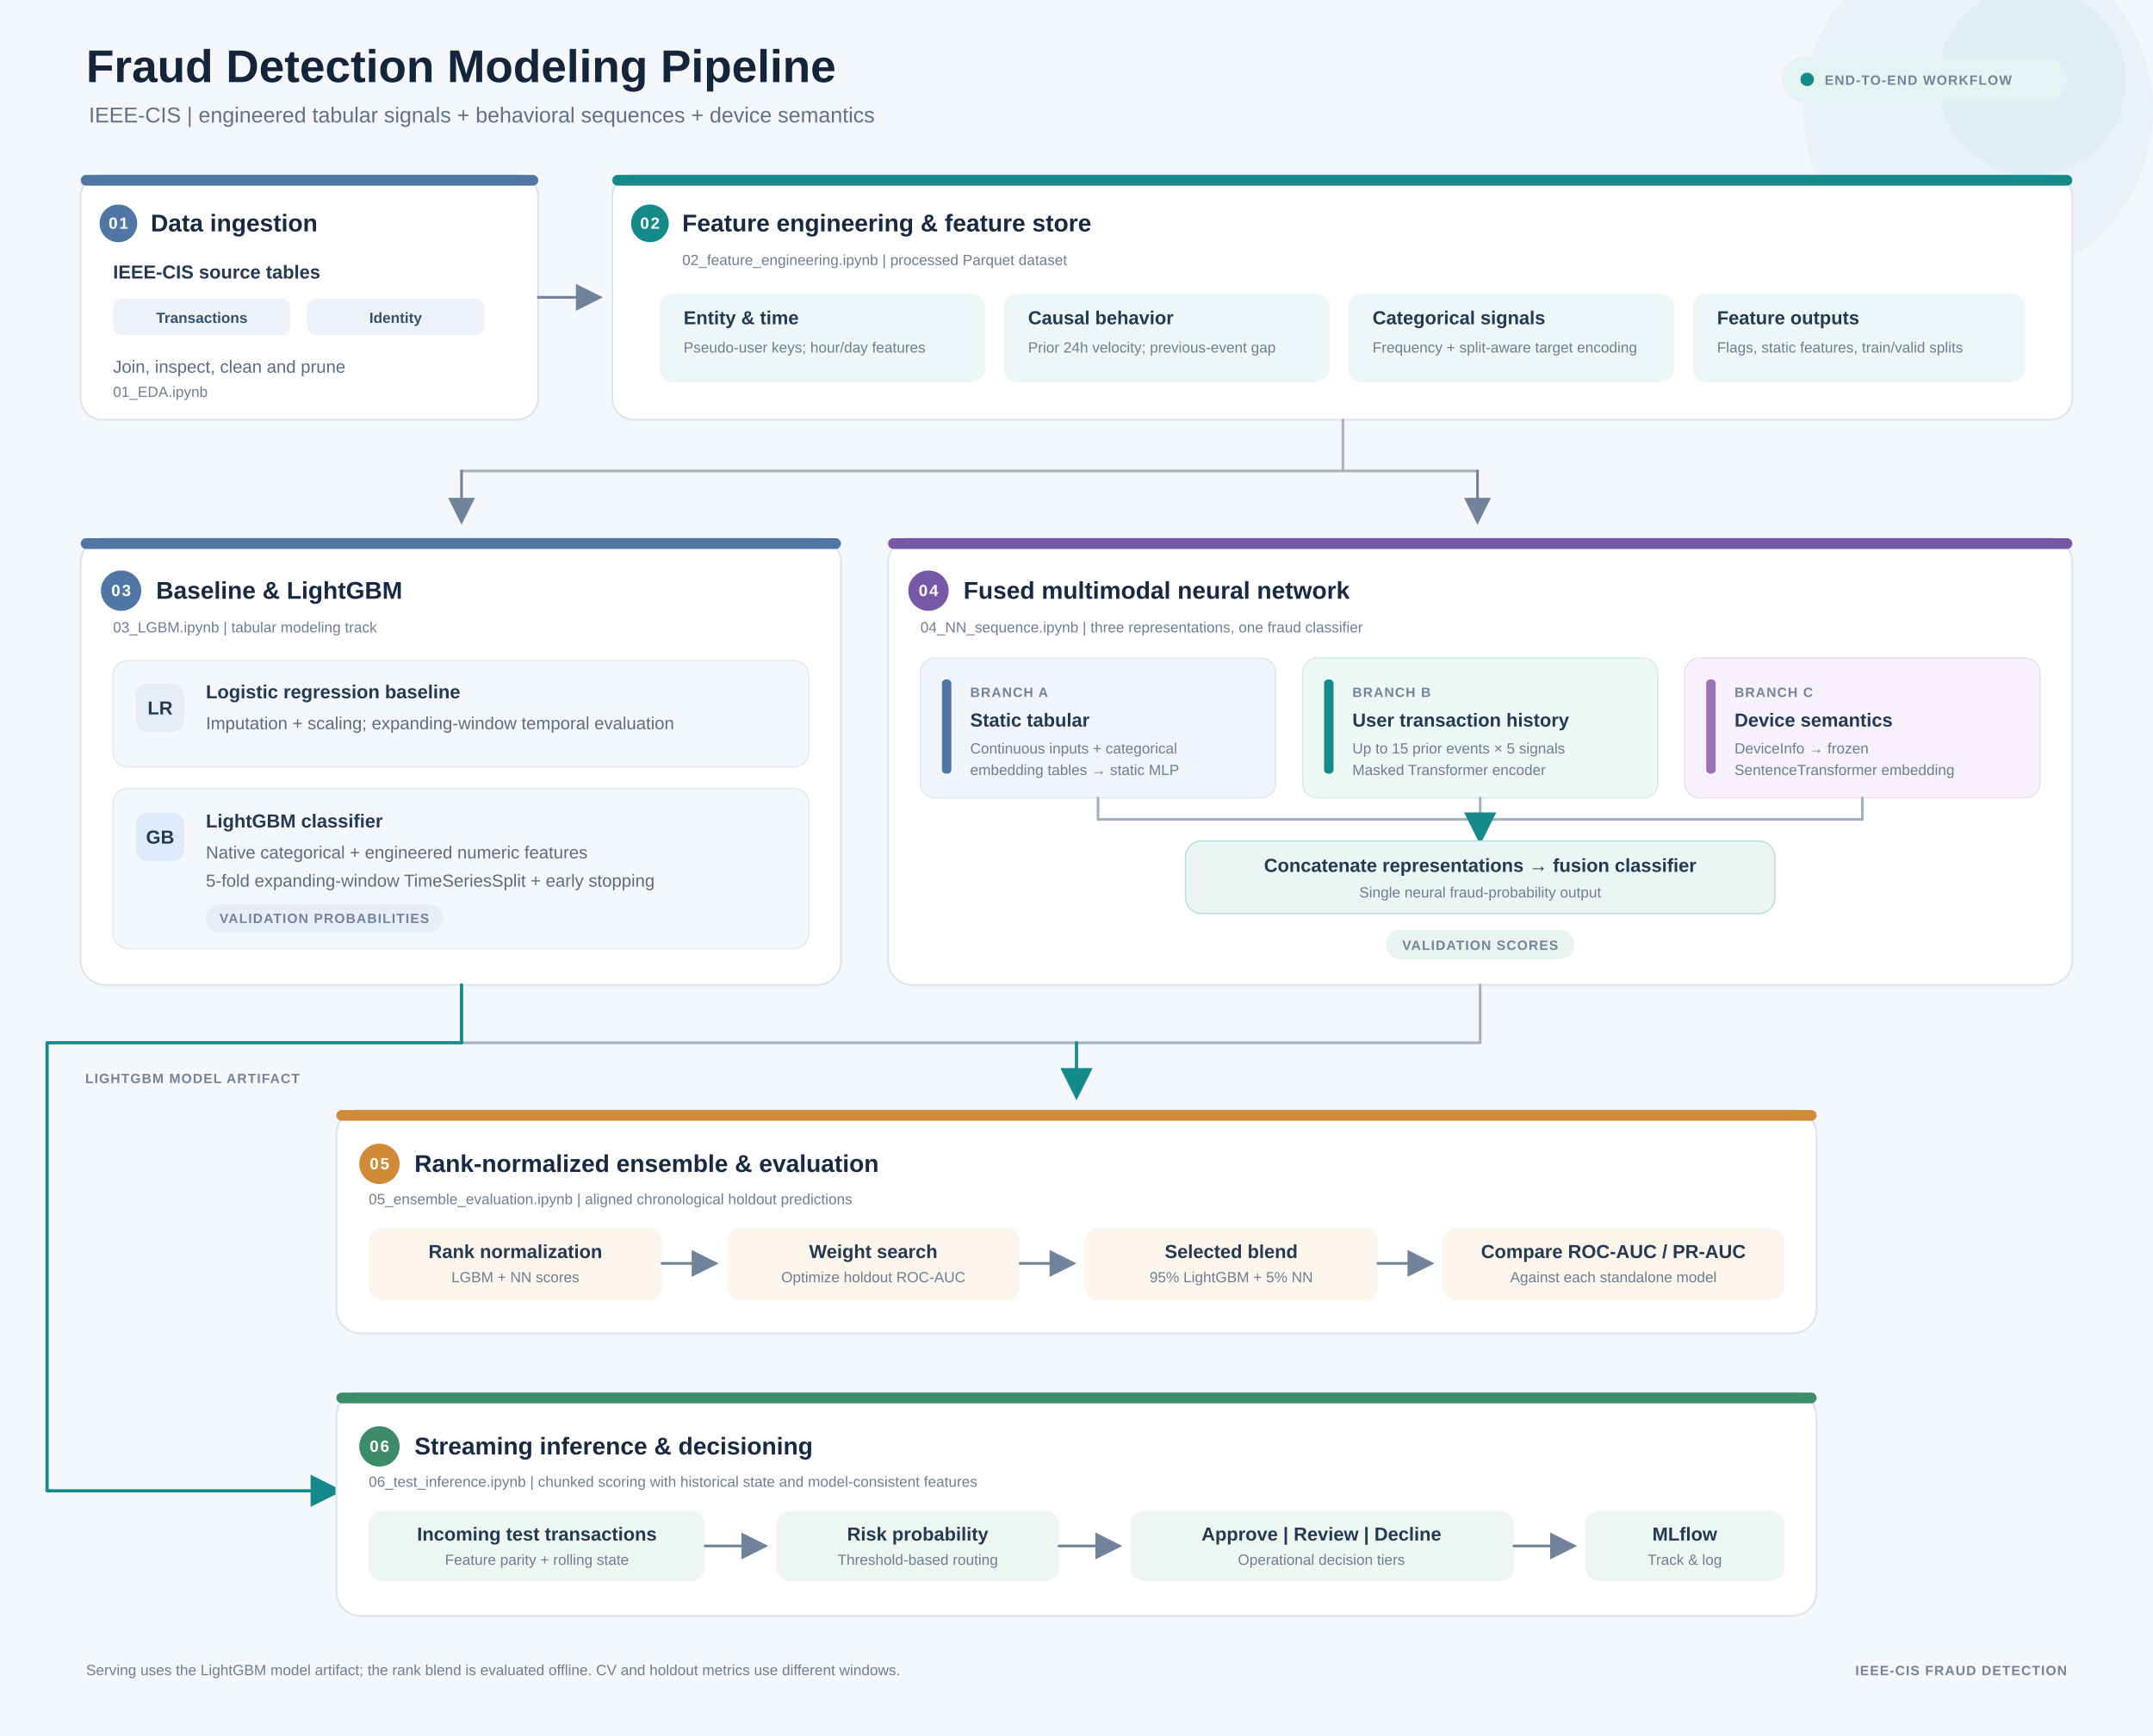
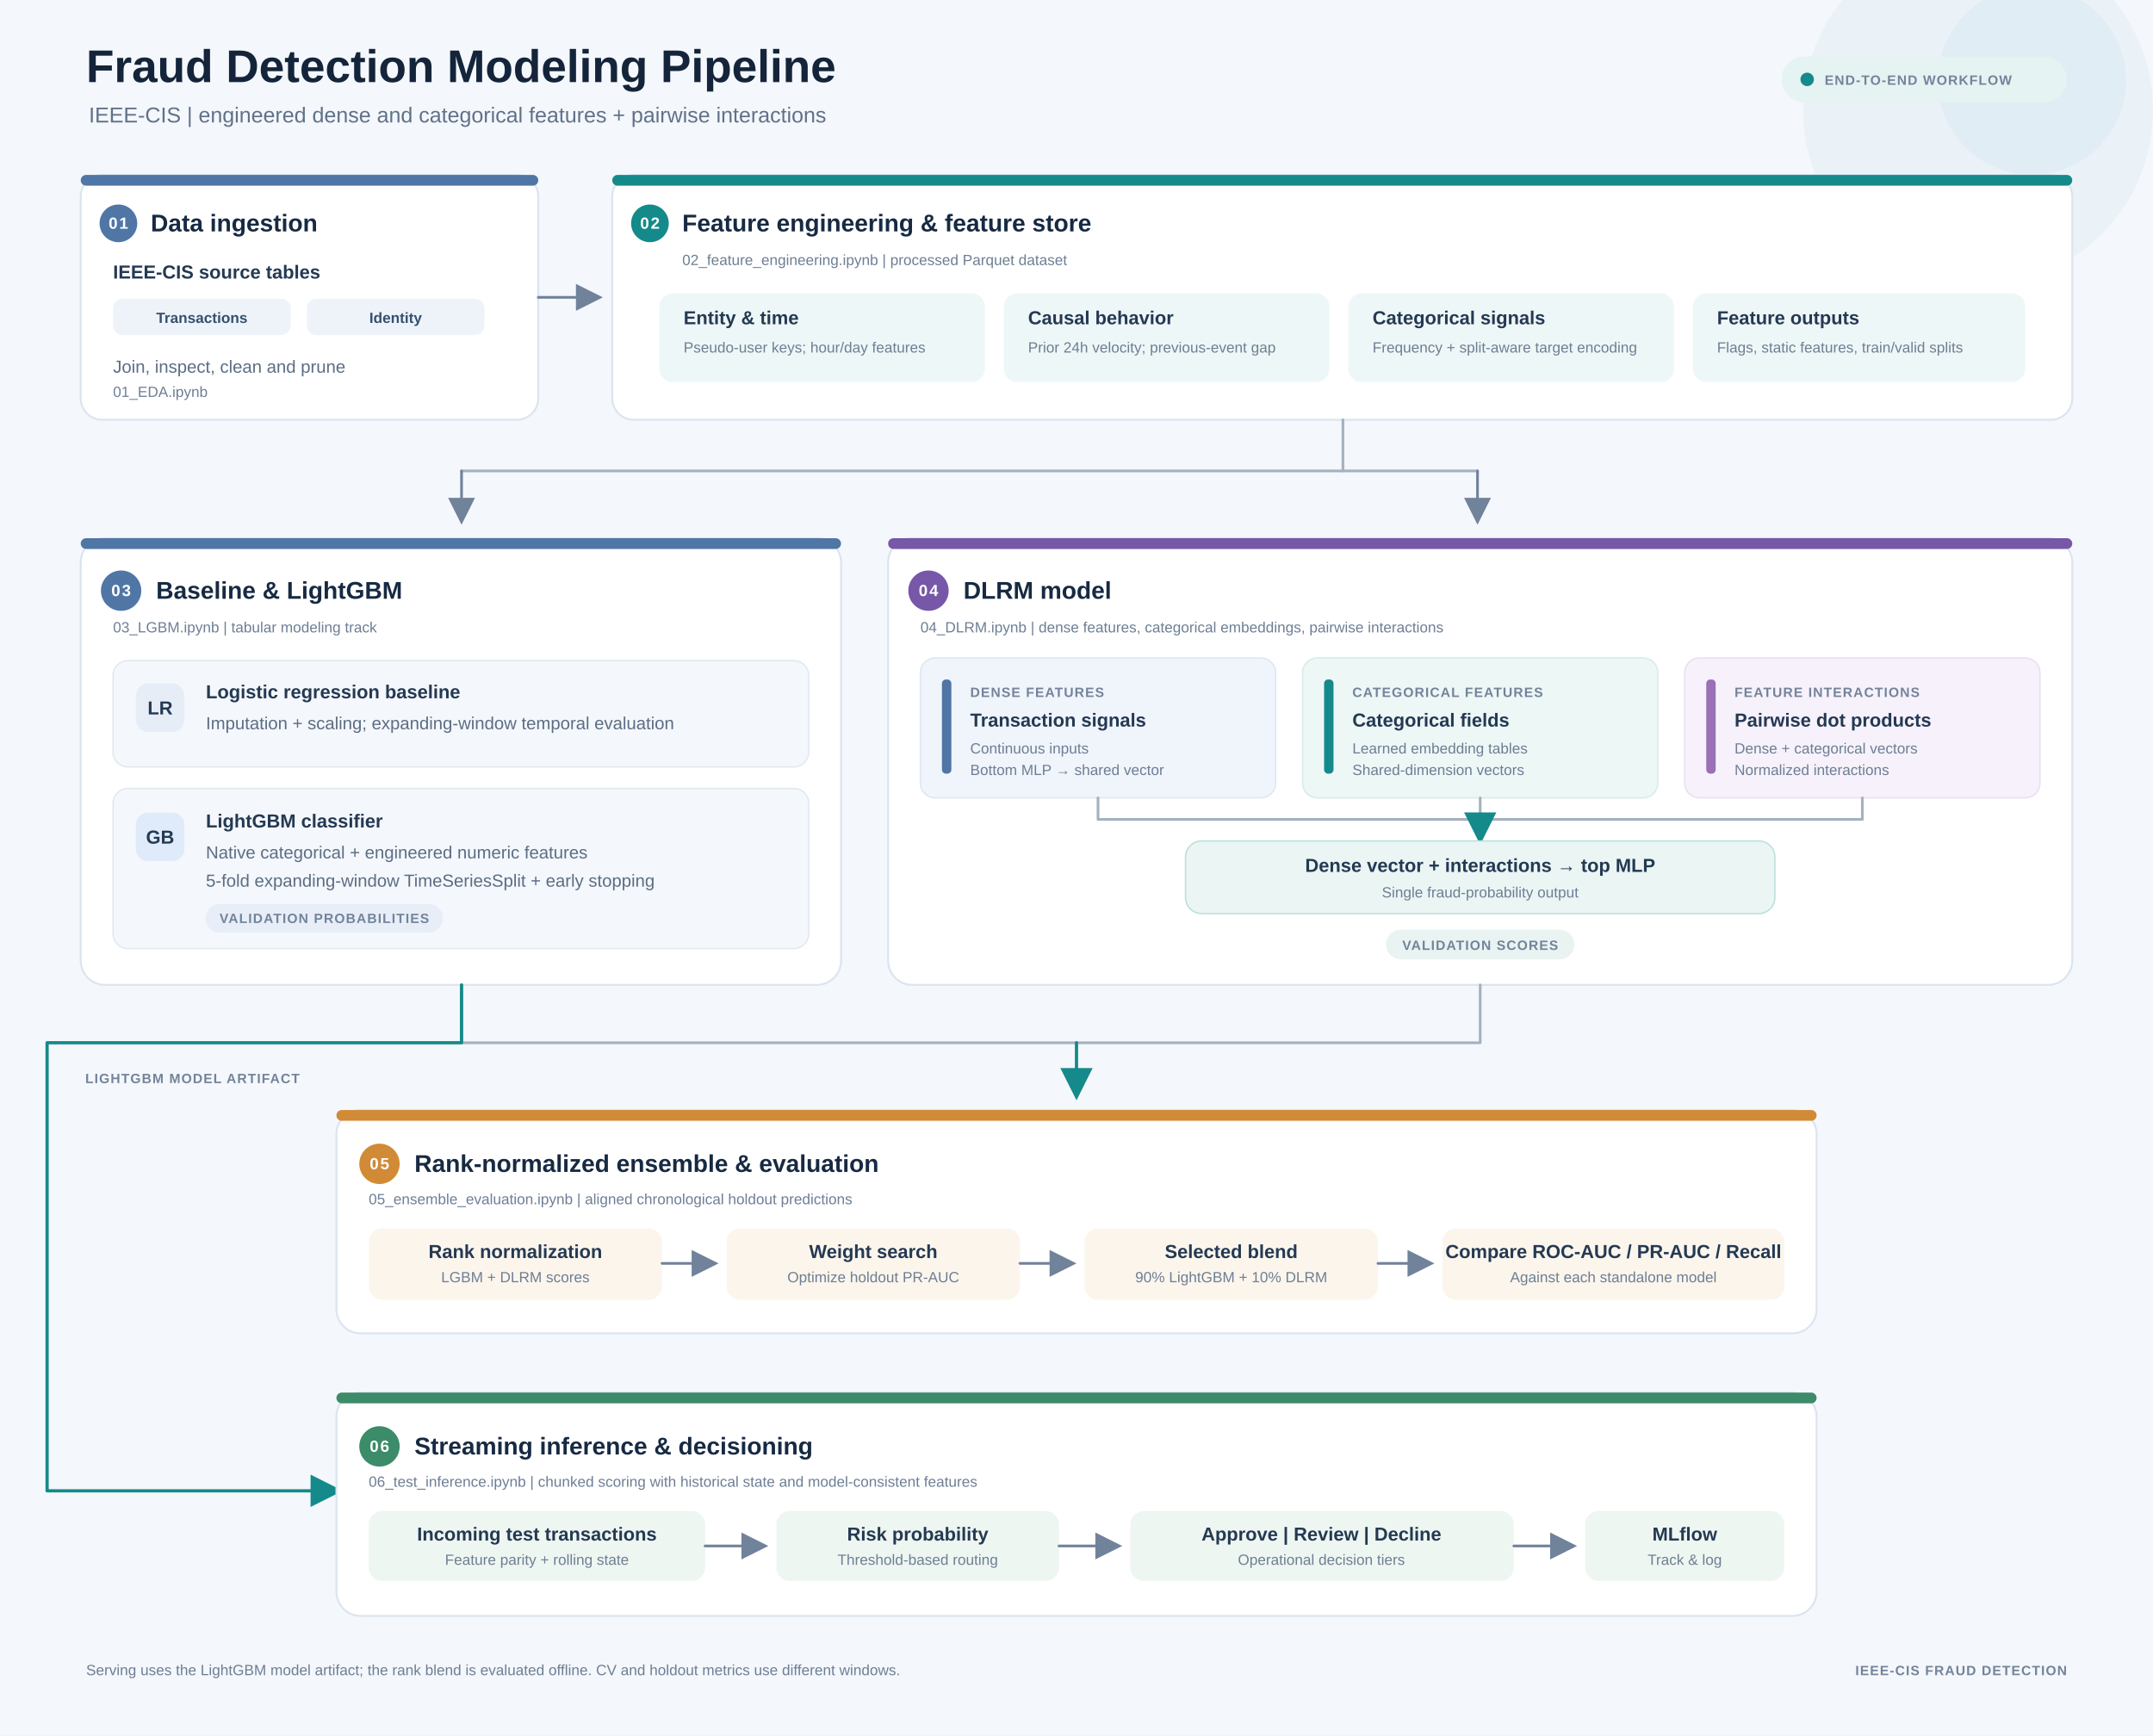
<svg xmlns="http://www.w3.org/2000/svg" width="1600" height="1290" viewBox="0 0 1600 1290" role="img" aria-labelledby="title desc">
  <defs>
    <marker id="arrow" markerWidth="10" markerHeight="10" refX="8" refY="5" orient="auto">
      <path d="M0,0 L10,5 L0,10 Z" fill="#71829b" />
    </marker>
    <marker id="arrow-teal" markerWidth="10" markerHeight="10" refX="8" refY="5" orient="auto">
      <path d="M0,0 L10,5 L0,10 Z" fill="#148a8a" />
    </marker>
    <style>
      .title { font: 700 34px 'Segoe UI', Arial, sans-serif; fill: #14243a; }
      .subtitle { font: 400 16px 'Segoe UI', Arial, sans-serif; fill: #60718a; }
      .section { font: 700 18px 'Segoe UI', Arial, sans-serif; fill: #172a43; }
      .section-no { font: 700 12px 'Segoe UI', Arial, sans-serif; letter-spacing: 1.2px; fill: #fff; }
      .label { font: 600 14px 'Segoe UI', Arial, sans-serif; fill: #243953; }
      .body { font: 400 13px 'Segoe UI', Arial, sans-serif; fill: #5b6d84; }
      .small { font: 400 11px 'Segoe UI', Arial, sans-serif; fill: #6d7e94; }
      .tiny { font: 600 10px 'Segoe UI', Arial, sans-serif; letter-spacing: .7px; fill: #73839a; }
      .chip { font: 600 11px 'Segoe UI', Arial, sans-serif; fill: #35516e; }
      .card { fill: #fff; stroke: #dbe4ef; stroke-width: 1.4; }
      .soft { fill: #f7f9fc; stroke: #e3eaf2; stroke-width: 1; }
      .line { fill: none; stroke: #71829b; stroke-width: 2; stroke-linecap: round; stroke-linejoin: round; marker-end: url(#arrow); }
      .line-plain { fill: none; stroke: #a4b1c1; stroke-width: 2; stroke-linecap: round; stroke-linejoin: round; }
      .line-teal { fill: none; stroke: #148a8a; stroke-width: 2.4; stroke-linecap: round; stroke-linejoin: round; marker-end: url(#arrow-teal); }
    </style>
  </defs>
  <rect width="1600" height="1290" fill="#f4f7fb" />
  <circle cx="1470" cy="82" r="130" fill="#eaf2f8" />
  <circle cx="1510" cy="60" r="70" fill="#e1edf4" />
  <text x="64" y="61" class="title">Fraud Detection Modeling Pipeline</text>
-   <text x="66" y="91" class="subtitle">IEEE-CIS | engineered tabular signals + behavioral sequences + device semantics</text>
+   <text x="66" y="91" class="subtitle">IEEE-CIS | engineered dense and categorical features + pairwise interactions</text>
  <rect x="1324" y="42" width="212" height="34" rx="17" fill="#e5f3f2" />
  <circle cx="1343" cy="59" r="5" fill="#148a8a" />
  <text x="1356" y="63" class="tiny" fill="#147b7b">END-TO-END WORKFLOW</text>
  <rect x="60" y="130" width="340" height="182" rx="16" class="card" />
  <rect x="60" y="130" width="340" height="8" rx="4" fill="#5076a5" />
  <circle cx="88" cy="166" r="14" fill="#5076a5" />
  <text x="88" y="170" text-anchor="middle" class="section-no">01</text>
  <text x="112" y="172" class="section">Data ingestion</text>
  <text x="84" y="207" class="label">IEEE-CIS source tables</text>
  <rect x="84" y="222" width="132" height="27" rx="7" fill="#eef3fa" />
  <text x="150" y="240" text-anchor="middle" class="chip">Transactions</text>
  <rect x="228" y="222" width="132" height="27" rx="7" fill="#eef3fa" />
  <text x="294" y="240" text-anchor="middle" class="chip">Identity</text>
  <text x="84" y="277" class="body">Join, inspect, clean and prune</text>
  <text x="84" y="295" class="small">01_EDA.ipynb</text>
  <path d="M400 221 H444" class="line" />
  <rect x="455" y="130" width="1085" height="182" rx="16" class="card" />
  <rect x="455" y="130" width="1085" height="8" rx="4" fill="#148a8a" />
  <circle cx="483" cy="166" r="14" fill="#148a8a" />
  <text x="483" y="170" text-anchor="middle" class="section-no">02</text>
  <text x="507" y="172" class="section">Feature engineering &amp; feature store</text>
  <text x="507" y="197" class="small">02_feature_engineering.ipynb  |  processed Parquet dataset</text>
  <rect x="490" y="218" width="242" height="66" rx="10" fill="#eef7f7" />
  <text x="508" y="241" class="label">Entity &amp; time</text>
  <text x="508" y="262" class="small">Pseudo-user keys; hour/day features</text>
  <rect x="746" y="218" width="242" height="66" rx="10" fill="#eef7f7" />
  <text x="764" y="241" class="label">Causal behavior</text>
  <text x="764" y="262" class="small">Prior 24h velocity; previous-event gap</text>
  <rect x="1002" y="218" width="242" height="66" rx="10" fill="#eef7f7" />
  <text x="1020" y="241" class="label">Categorical signals</text>
  <text x="1020" y="262" class="small">Frequency + split-aware target encoding</text>
  <rect x="1258" y="218" width="247" height="66" rx="10" fill="#eef7f7" />
  <text x="1276" y="241" class="label">Feature outputs</text>
  <text x="1276" y="262" class="small">Flags, static features, train/valid splits</text>
  <path d="M998 312 V350" class="line-plain" />
  <path d="M343 350 H1098" class="line-plain" />
  <path d="M343 350 V386" class="line" />
  <path d="M1098 350 V386" class="line" />
  <rect x="60" y="400" width="565" height="332" rx="18" class="card" />
  <rect x="60" y="400" width="565" height="8" rx="4" fill="#5076a5" />
  <circle cx="90" cy="439" r="15" fill="#5076a5" />
  <text x="90" y="443" text-anchor="middle" class="section-no">03</text>
  <text x="116" y="445" class="section">Baseline &amp; LightGBM</text>
  <text x="84" y="470" class="small">03_LGBM.ipynb  |  tabular modeling track</text>
  <rect x="84" y="491" width="517" height="79" rx="11" fill="#f4f7fb" stroke="#e1e8f0" />
  <rect x="101" y="508" width="36" height="36" rx="9" fill="#e6edf6" />
  <text x="119" y="531" text-anchor="middle" class="label">LR</text>
  <text x="153" y="519" class="label">Logistic regression baseline</text>
  <text x="153" y="542" class="body">Imputation + scaling; expanding-window temporal evaluation</text>
  <rect x="84" y="586" width="517" height="119" rx="11" fill="#f4f7fb" stroke="#e1e8f0" />
  <rect x="101" y="604" width="36" height="36" rx="9" fill="#dfeafa" />
  <text x="119" y="627" text-anchor="middle" class="label">GB</text>
  <text x="153" y="615" class="label">LightGBM classifier</text>
  <text x="153" y="638" class="body">Native categorical + engineered numeric features</text>
  <text x="153" y="659" class="body">5-fold expanding-window TimeSeriesSplit + early stopping</text>
  <rect x="153" y="672" width="176" height="21" rx="10" fill="#e7eef8" />
  <text x="241" y="686" text-anchor="middle" class="tiny">VALIDATION PROBABILITIES</text>
  <rect x="660" y="400" width="880" height="332" rx="18" class="card" />
  <rect x="660" y="400" width="880" height="8" rx="4" fill="#7657a8" />
  <circle cx="690" cy="439" r="15" fill="#7657a8" />
  <text x="690" y="443" text-anchor="middle" class="section-no">04</text>
-   <text x="716" y="445" class="section">Fused multimodal neural network</text>
-   <text x="684" y="470" class="small">04_NN_sequence.ipynb  |  three representations, one fraud classifier</text>
+   <text x="716" y="445" class="section">DLRM model</text>
+   <text x="684" y="470" class="small">04_DLRM.ipynb  |  dense features, categorical embeddings, pairwise interactions</text>
  <rect x="684" y="489" width="264" height="104" rx="11" fill="#f0f4fb" stroke="#dce6f3" />
  <rect x="700" y="505" width="7" height="70" rx="3" fill="#5076a5" />
-   <text x="721" y="518" class="tiny">BRANCH A</text>
-   <text x="721" y="540" class="label">Static tabular</text>
-   <text x="721" y="560" class="small">Continuous inputs + categorical</text>
-   <text x="721" y="576" class="small">embedding tables → static MLP</text>
+   <text x="721" y="518" class="tiny">DENSE FEATURES</text>
+   <text x="721" y="540" class="label">Transaction signals</text>
+   <text x="721" y="560" class="small">Continuous inputs</text>
+   <text x="721" y="576" class="small">Bottom MLP → shared vector</text>
  <rect x="968" y="489" width="264" height="104" rx="11" fill="#edf7f6" stroke="#d6ebe8" />
  <rect x="984" y="505" width="7" height="70" rx="3" fill="#148a8a" />
-   <text x="1005" y="518" class="tiny">BRANCH B</text>
-   <text x="1005" y="540" class="label">User transaction history</text>
-   <text x="1005" y="560" class="small">Up to 15 prior events × 5 signals</text>
-   <text x="1005" y="576" class="small">Masked Transformer encoder</text>
+   <text x="1005" y="518" class="tiny">CATEGORICAL FEATURES</text>
+   <text x="1005" y="540" class="label">Categorical fields</text>
+   <text x="1005" y="560" class="small">Learned embedding tables</text>
+   <text x="1005" y="576" class="small">Shared-dimension vectors</text>
  <rect x="1252" y="489" width="264" height="104" rx="11" fill="#f6f1fa" stroke="#e9def2" />
  <rect x="1268" y="505" width="7" height="70" rx="3" fill="#9a70b6" />
-   <text x="1289" y="518" class="tiny">BRANCH C</text>
-   <text x="1289" y="540" class="label">Device semantics</text>
-   <text x="1289" y="560" class="small">DeviceInfo → frozen</text>
-   <text x="1289" y="576" class="small">SentenceTransformer embedding</text>
+   <text x="1289" y="518" class="tiny">FEATURE INTERACTIONS</text>
+   <text x="1289" y="540" class="label">Pairwise dot products</text>
+   <text x="1289" y="560" class="small">Dense + categorical vectors</text>
+   <text x="1289" y="576" class="small">Normalized interactions</text>
  <path d="M816 593 V609 H1100" class="line-plain" />
  <path d="M1100 593 V609" class="line-plain" />
  <path d="M1384 593 V609 H1100" class="line-plain" />
  <path d="M1100 609 V623" class="line-teal" />
  <rect x="881" y="625" width="438" height="54" rx="12" fill="#eaf5f4" stroke="#b9dfdc" />
-   <text x="1100" y="648" text-anchor="middle" class="label">Concatenate representations → fusion classifier</text>
-   <text x="1100" y="667" text-anchor="middle" class="small">Single neural fraud-probability output</text>
+   <text x="1100" y="648" text-anchor="middle" class="label">Dense vector + interactions → top MLP</text>
+   <text x="1100" y="667" text-anchor="middle" class="small">Single fraud-probability output</text>
  <rect x="1030" y="691" width="140" height="22" rx="11" fill="#e8f3f2" />
  <text x="1100" y="706" text-anchor="middle" class="tiny" fill="#147b7b">VALIDATION SCORES</text>
  <path d="M343 732 V775 H800" class="line-plain" />
  <path d="M1100 732 V775 H800" class="line-plain" />
  <path d="M800 775 V813" class="line-teal" />
  <path d="M343 732 V775 H35 V1108 H250" class="line-teal" />
  <rect x="48" y="788" width="190" height="25" rx="12" fill="#f4f7fb" />
  <text x="143" y="805" text-anchor="middle" class="tiny">LIGHTGBM MODEL ARTIFACT</text>
  <rect x="250" y="825" width="1100" height="166" rx="18" class="card" />
  <rect x="250" y="825" width="1100" height="8" rx="4" fill="#d18a36" />
  <circle cx="282" cy="865" r="15" fill="#d18a36" />
  <text x="282" y="869" text-anchor="middle" class="section-no">05</text>
  <text x="308" y="871" class="section">Rank-normalized ensemble &amp; evaluation</text>
  <text x="274" y="895" class="small">05_ensemble_evaluation.ipynb  |  aligned chronological holdout predictions</text>
  <rect x="274" y="913" width="218" height="53" rx="10" fill="#fbf5ec" />
  <text x="383" y="935" text-anchor="middle" class="label">Rank normalization</text>
-   <text x="383" y="953" text-anchor="middle" class="small">LGBM + NN scores</text>
+   <text x="383" y="953" text-anchor="middle" class="small">LGBM + DLRM scores</text>
  <path d="M492 939 H530" class="line" />
  <rect x="540" y="913" width="218" height="53" rx="10" fill="#fbf5ec" />
  <text x="649" y="935" text-anchor="middle" class="label">Weight search</text>
-   <text x="649" y="953" text-anchor="middle" class="small">Optimize holdout ROC-AUC</text>
+   <text x="649" y="953" text-anchor="middle" class="small">Optimize holdout PR-AUC</text>
  <path d="M758 939 H796" class="line" />
  <rect x="806" y="913" width="218" height="53" rx="10" fill="#fbf5ec" />
  <text x="915" y="935" text-anchor="middle" class="label">Selected blend</text>
-   <text x="915" y="953" text-anchor="middle" class="small">95% LightGBM + 5% NN</text>
+   <text x="915" y="953" text-anchor="middle" class="small">90% LightGBM + 10% DLRM</text>
  <path d="M1024 939 H1062" class="line" />
  <rect x="1072" y="913" width="254" height="53" rx="10" fill="#fbf5ec" />
-   <text x="1199" y="935" text-anchor="middle" class="label">Compare ROC-AUC / PR-AUC</text>
+   <text x="1199" y="935" text-anchor="middle" class="label">Compare ROC-AUC / PR-AUC / Recall</text>
  <text x="1199" y="953" text-anchor="middle" class="small">Against each standalone model</text>
  <rect x="250" y="1035" width="1100" height="166" rx="18" class="card" />
  <rect x="250" y="1035" width="1100" height="8" rx="4" fill="#3c8b69" />
  <circle cx="282" cy="1075" r="15" fill="#3c8b69" />
  <text x="282" y="1079" text-anchor="middle" class="section-no">06</text>
  <text x="308" y="1081" class="section">Streaming inference &amp; decisioning</text>
  <text x="274" y="1105" class="small">06_test_inference.ipynb  |  chunked scoring with historical state and model-consistent features</text>
  <rect x="274" y="1123" width="250" height="52" rx="10" fill="#eef6f1" />
  <text x="399" y="1145" text-anchor="middle" class="label">Incoming test transactions</text>
  <text x="399" y="1163" text-anchor="middle" class="small">Feature parity + rolling state</text>
  <path d="M524 1149 H567" class="line" />
  <rect x="577" y="1123" width="210" height="52" rx="10" fill="#eef6f1" />
  <text x="682" y="1145" text-anchor="middle" class="label">Risk probability</text>
  <text x="682" y="1163" text-anchor="middle" class="small">Threshold-based routing</text>
  <path d="M787 1149 H830" class="line" />
  <rect x="840" y="1123" width="285" height="52" rx="10" fill="#eef6f1" />
  <text x="982" y="1145" text-anchor="middle" class="label">Approve  |  Review  |  Decline</text>
  <text x="982" y="1163" text-anchor="middle" class="small">Operational decision tiers</text>
  <path d="M1125 1149 H1168" class="line" />
  <rect x="1178" y="1123" width="148" height="52" rx="10" fill="#eef6f1" />
  <text x="1252" y="1145" text-anchor="middle" class="label">MLflow</text>
  <text x="1252" y="1163" text-anchor="middle" class="small">Track &amp; log</text>
  <text x="64" y="1245" class="small">Serving uses the LightGBM model artifact; the rank blend is evaluated offline. CV and holdout metrics use different windows.</text>
  <text x="1536" y="1245" text-anchor="end" class="tiny">IEEE-CIS FRAUD DETECTION</text>
</svg>
